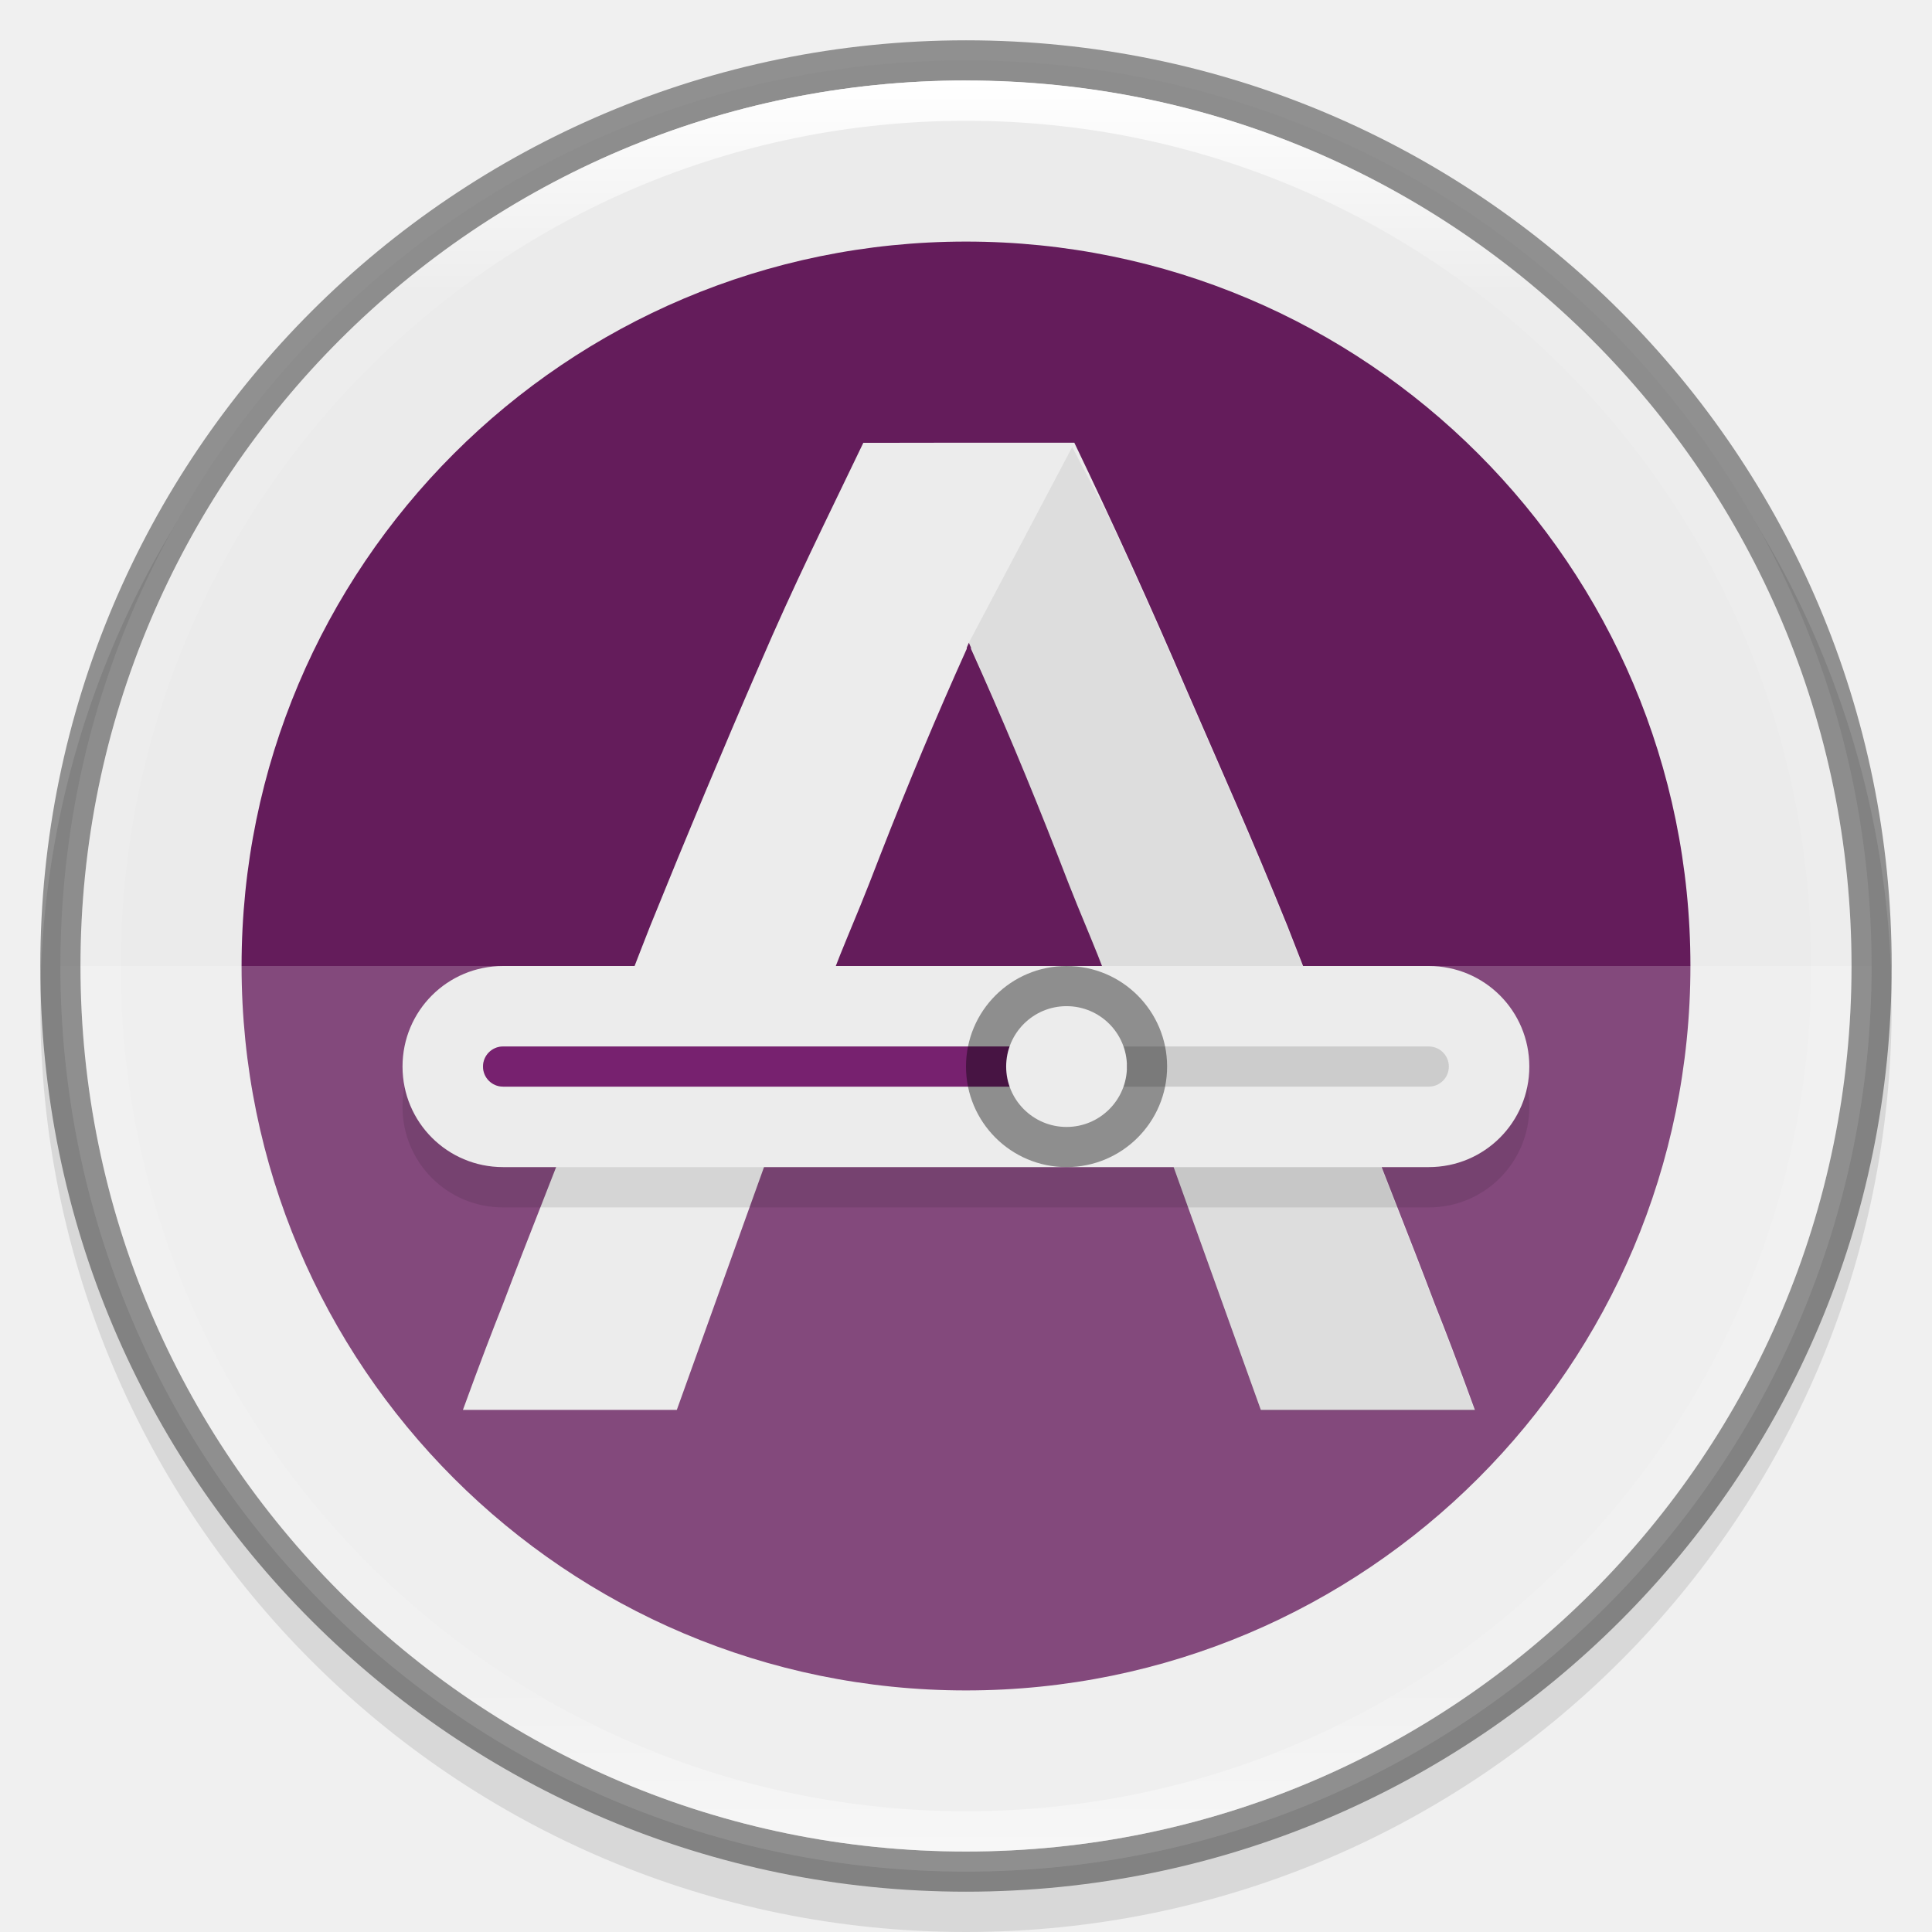
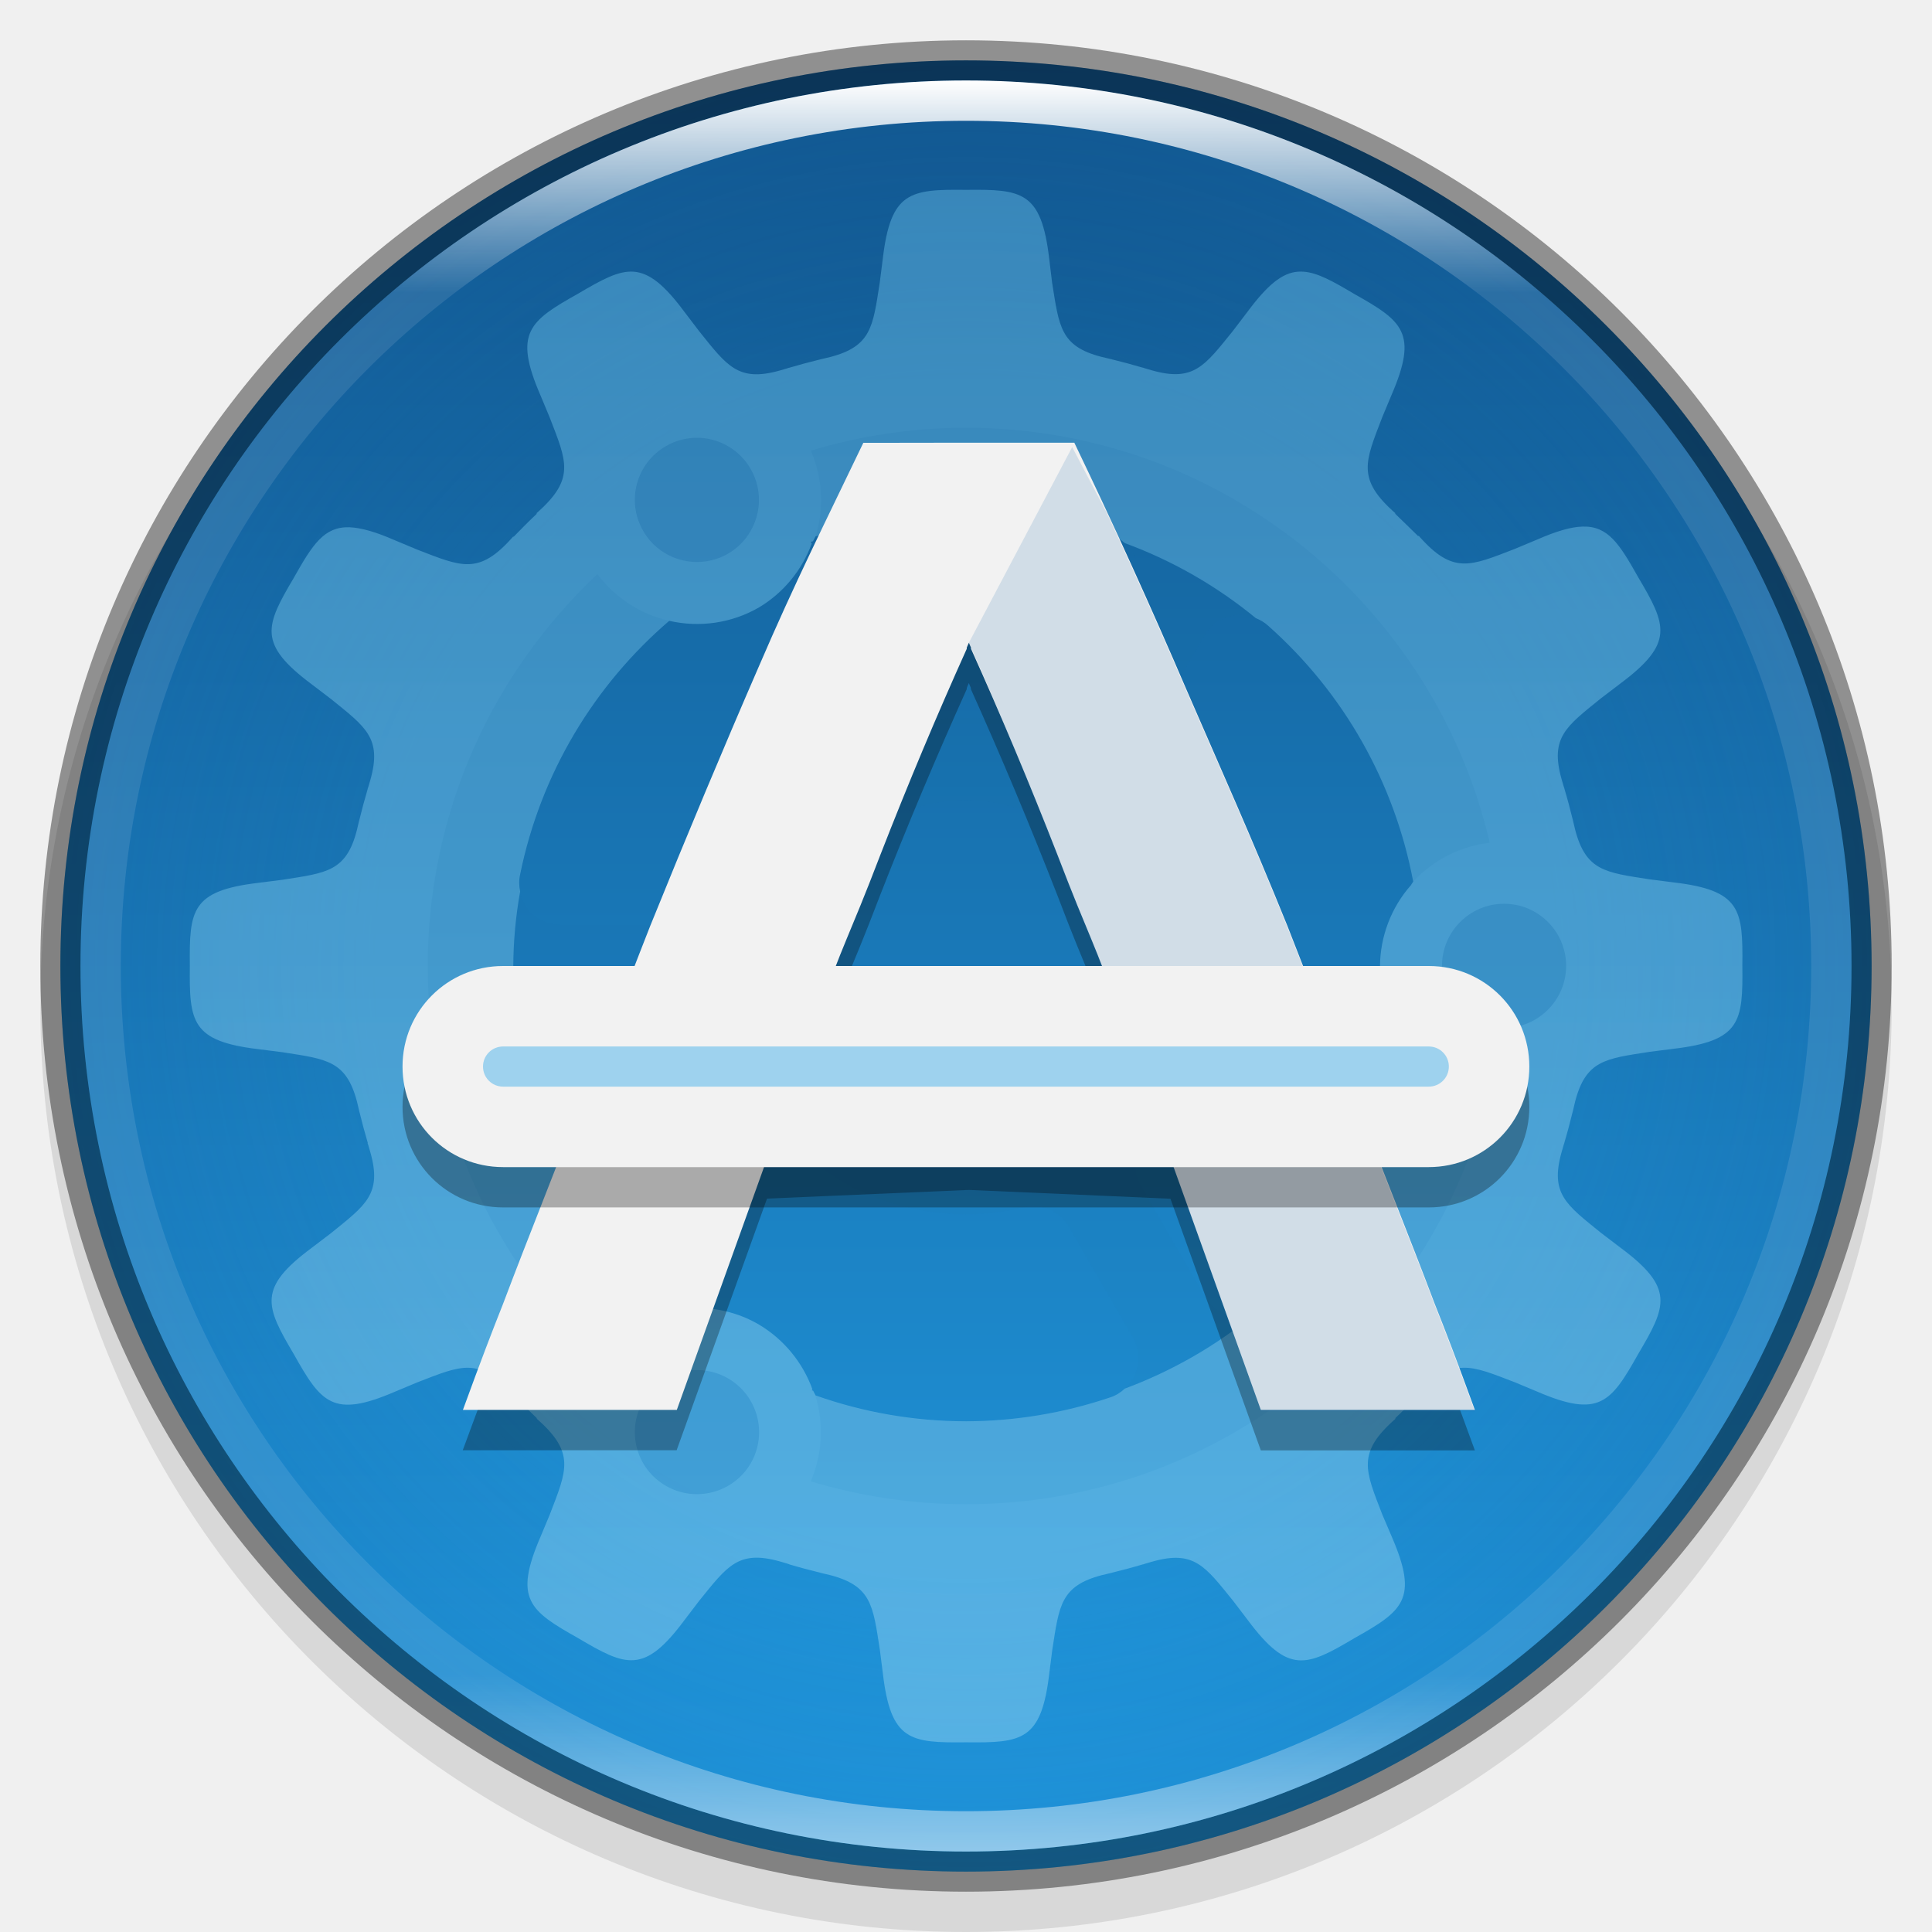
<svg xmlns="http://www.w3.org/2000/svg" xmlns:xlink="http://www.w3.org/1999/xlink" width="48" height="48" viewBox="0 0 12.7 12.7" version="1.1" id="svg5">
  <defs id="defs2">
    <linearGradient id="linearGradient1871">
      <stop style="stop-color:#ffffff;stop-opacity:1;" offset="0" id="stop1867" />
      <stop style="stop-color:#ffffff;stop-opacity:0.1" offset="0.12" id="stop2515" />
      <stop style="stop-color:#ffffff;stop-opacity:0.102" offset="0.9" id="stop2581" />
      <stop style="stop-color:#ffffff;stop-opacity:0.502" offset="1" id="stop1869" />
    </linearGradient>
    <linearGradient xlink:href="#linearGradient1871" id="linearGradient1198" x1="6.35" y1="0.529" x2="6.35" y2="12.171" gradientUnits="userSpaceOnUse" />
+     <radialGradient xlink:href="#linearGradient1366" id="radialGradient1368" cx="2.117" cy="2.117" fx="2.117" fy="2.117" r="1.323" gradientUnits="userSpaceOnUse" gradientTransform="matrix(4.5,0,0,4.5,-3.174998,-3.174999)" />
+     <linearGradient id="linearGradient1366">
+       <stop style="stop-color:#1463a5;stop-opacity:0" offset="0" id="stop1362" />
+       <stop style="stop-color:#1463a5;stop-opacity:0" offset="0.65" id="stop1626" />
+       <stop style="stop-color:#1463a5;stop-opacity:1" offset="1" id="stop1364" />
+     </linearGradient>
+     <linearGradient xlink:href="#linearGradient2344" id="linearGradient2346" x1="2.117" y1="0.132" x2="2.117" y2="4.101" gradientUnits="userSpaceOnUse" gradientTransform="scale(3)" />
+     <linearGradient id="linearGradient2344">
+       <stop style="stop-color:#11558d;stop-opacity:1;" offset="0" id="stop2340" />
+       <stop style="stop-color:#219ce3;stop-opacity:1" offset="1" id="stop2342" />
+     </linearGradient>
+     <linearGradient id="linearGradient4868">
+       <stop style="stop-color:#aee3f8;stop-opacity:1;" offset="0" id="stop4864" />
+       <stop style="stop-color:#6dc7f1;stop-opacity:1" offset="1" id="stop4866" />
+     </linearGradient>
+     <linearGradient xlink:href="#linearGradient4868" id="linearGradient1701" x1="6.35" y1="12.435" x2="6.35" y2="0.265" gradientUnits="userSpaceOnUse" gradientTransform="translate(-8.99e-5,-5.57e-5)" />
  </defs>
  <circle style="opacity:0.1;fill:#000000;fill-opacity:1;stroke-width:0.529;stroke-linecap:round;stroke-linejoin:round" id="path3625" cx="6.35" cy="6.615" r="6.085" />
-   <circle style="fill:#ebebeb;fill-opacity:1;stroke-width:0.529;stroke-linecap:round;stroke-linejoin:round" id="path986-6" cx="6.35" cy="6.35" r="5.953" />
-   <circle style="opacity:1;fill:#641c5b;fill-opacity:1;stroke-width:0.291;stroke-linejoin:round;stroke-opacity:0.502" id="path1048" cx="6.35" cy="6.35" r="4.762" />
-   <path id="rect10194" style="opacity:0.2;fill:#ffffff;fill-opacity:1;stroke-width:0.265" d="M 0.397,6.35 A 5.953,5.953 0 0 0 6.35,12.303 5.953,5.953 0 0 0 12.303,6.35 Z" />
-   <path d="M 5.675,2.911 C 5.419,3.445 5.226,3.828 4.99,4.377 4.755,4.918 4.516,5.489 4.274,6.087 4.183,6.318 4.091,6.559 3.998,6.8 3.941,6.931 3.876,7.087 3.776,7.358 3.607,7.806 3.494,8.076 3.306,8.573 3.237,8.747 3.162,8.941 3.043,9.268 H 4.449 L 5.043,7.614 6.369,7.557 7.694,7.614 8.288,9.268 H 9.695 C 9.576,8.941 9.501,8.746 9.432,8.573 9.244,8.076 9.131,7.806 8.962,7.358 8.861,7.087 8.797,6.931 8.74,6.8 8.647,6.559 8.554,6.318 8.463,6.087 8.221,5.489 8.035,5.077 7.8,4.535 7.565,3.987 7.319,3.445 7.062,2.91 h -0.021 l -0.711,8.47e-5 H 6.302 L 5.696,2.911 Z m 0.694,1.314 c 0.005,0.011 0.009,0.022 0.014,0.032 v 0.008 c 0.196,0.435 0.385,0.885 0.567,1.351 0.221,0.577 0.224,0.522 0.445,1.142 l -1.026,0.037 -1.026,-0.037 C 5.564,6.139 5.567,6.194 5.788,5.617 5.97,5.15 6.159,4.7 6.355,4.265 v -0.008 c 0.005,-0.011 0.009,-0.022 0.014,-0.032 z" style="fill:#ececec;stroke-width:0.265;enable-background:new" id="path969" />
-   <path d="M 7.048,2.939 6.369,4.225 c 0.192,0.428 0.402,0.944 0.581,1.402 0.221,0.577 0.224,0.522 0.445,1.142 L 7.049,6.781 7.289,7.606 7.694,7.624 8.288,9.278 H 9.695 C 9.576,8.951 9.5,8.756 9.432,8.583 9.244,8.086 9.13,7.816 8.962,7.368 8.861,7.097 8.797,6.941 8.74,6.81 8.647,6.569 8.554,6.328 8.463,6.097 8.221,5.498 8.035,5.087 7.8,4.545 7.63,4.15 7.455,3.758 7.274,3.369 Z" style="opacity:0.1;fill:#4d4d4d;stroke-width:0.265;enable-background:new" id="path1224" />
-   <path d="m 3.307,6.615 h 6.085 c 0.366,0 0.661,0.295 0.661,0.661 0,0.366 -0.295,0.661 -0.661,0.661 H 3.307 c -0.366,0 -0.661,-0.295 -0.661,-0.661 0,-0.366 0.295,-0.661 0.661,-0.661 z" style="opacity:0.1;fill:#000000;stroke-width:0.076" id="path3061" />
-   <path id="rect2871" style="fill:#ececec;stroke-width:0.287" d="m 3.307,6.35 h 6.085 c 0.366,0 0.661,0.295 0.661,0.661 0,0.366 -0.295,0.661 -0.661,0.661 H 3.307 c -0.366,0 -0.661,-0.295 -0.661,-0.661 C 2.646,6.645 2.941,6.35 3.307,6.35 Z" />
-   <path d="m 3.307,6.879 h 6.085 c 0.073,0 0.132,0.059 0.132,0.132 0,0.073 -0.059,0.132 -0.132,0.132 H 3.307 c -0.073,0 -0.132,-0.059 -0.132,-0.132 0,-0.073 0.059,-0.132 0.132,-0.132 z" style="opacity:0.2;fill:#4d4d4d;fill-opacity:1;stroke-width:0.004" id="path3550" />
-   <path d="M 3.307,6.879 H 7.276 c 0.073,0 0.132,0.059 0.132,0.132 0,0.073 -0.059,0.132 -0.132,0.132 H 3.307 c -0.073,0 -0.132,-0.059 -0.132,-0.132 0,-0.073 0.059,-0.132 0.132,-0.132 z" style="fill:#77216f;fill-opacity:1;stroke-width:0.015" id="path3217" />
-   <circle style="opacity:0.4;fill:#000000;fill-opacity:1;stroke-width:0.287" id="path3573" cx="7.011" cy="7.011" r="0.661" />
-   <circle style="fill:#ececec;fill-opacity:1;stroke-width:0.287" id="path3721" cx="7.011" cy="7.011" r="0.397" />
+   <circle style="fill:url(#linearGradient2346);fill-opacity:1;stroke-width:0.529;stroke-linecap:round;stroke-linejoin:round" id="path986" cx="6.35" cy="6.35" r="5.953" />
+   <circle style="opacity:0.2;fill:url(#radialGradient1368);fill-opacity:1;stroke-width:2.381;stroke-linecap:round;stroke-linejoin:round" id="path937" cx="6.35" cy="6.35" r="5.953" />
+   <g id="g867" style="opacity:0.4">
+     <path d="m 6.35,1.248 c -0.367,-0.004 -0.495,0.01 -0.547,0.453 l -0.02,0.157 c -0.045,0.288 -0.054,0.418 -0.326,0.489 -0.018,0.004 -0.036,0.008 -0.055,0.013 -0.004,8.731e-4 -0.008,0.002 -0.013,0.003 l 5.292e-4,1.064e-4 c -0.069,0.017 -0.137,0.035 -0.204,0.055 l 5.292e-4,-7.144e-4 c -0.011,0.004 -0.021,0.007 -0.032,0.01 -0.01,0.003 -0.02,0.006 -0.031,0.009 C 4.851,2.512 4.778,2.404 4.595,2.176 L 4.499,2.05 C 4.366,1.871 4.27,1.795 4.167,1.786 4.065,1.778 3.957,1.838 3.799,1.931 3.479,2.111 3.375,2.187 3.552,2.597 l 0.061,0.146 c 0.113,0.293 0.171,0.406 -0.089,0.633 l 0.007,-0.001 C 3.478,3.425 3.425,3.478 3.374,3.531 l 0.002,-0.007 C 3.149,3.784 3.036,3.726 2.743,3.613 L 2.597,3.552 C 2.469,3.496 2.374,3.469 2.297,3.466 2.13,3.461 2.055,3.579 1.931,3.799 1.744,4.115 1.692,4.232 2.05,4.499 l 0.126,0.096 c 0.227,0.184 0.336,0.256 0.259,0.53 -0.003,0.01 -0.006,0.02 -0.009,0.031 -0.003,0.011 -0.006,0.021 -0.01,0.032 l 7.938e-4,-6.085e-4 c -0.02,0.067 -0.038,0.135 -0.055,0.204 l -1.058e-4,-6.085e-4 c -7.938e-4,0.004 -0.002,0.008 -0.003,0.012 -0.004,0.018 -0.008,0.036 -0.013,0.055 C 2.276,5.729 2.146,5.738 1.858,5.783 L 1.701,5.803 C 1.257,5.855 1.244,5.983 1.248,6.35 c -0.004,0.367 0.01,0.495 0.453,0.547 l 0.157,0.02 c 0.288,0.045 0.418,0.054 0.489,0.326 0.004,0.018 0.008,0.036 0.013,0.055 7.938e-4,0.004 0.002,0.008 0.003,0.013 l 1.058e-4,-6.35e-4 c 0.017,0.069 0.035,0.137 0.055,0.204 L 2.416,7.513 c 0.004,0.011 0.007,0.021 0.01,0.032 0.003,0.01 0.006,0.02 0.009,0.031 0.077,0.274 -0.032,0.346 -0.259,0.53 l -0.126,0.096 C 1.692,8.467 1.744,8.585 1.931,8.901 2.111,9.221 2.187,9.325 2.597,9.148 L 2.743,9.087 C 3.036,8.974 3.149,8.915 3.376,9.175 l -0.001,-0.007 c 0.051,0.054 0.103,0.106 0.157,0.157 l -0.007,-0.002 c 0.26,0.227 0.201,0.34 0.089,0.633 l -0.061,0.146 c -0.177,0.41 -0.073,0.486 0.247,0.666 0.316,0.187 0.434,0.239 0.7,-0.119 l 0.096,-0.126 c 0.184,-0.227 0.256,-0.336 0.53,-0.259 0.01,0.003 0.02,0.006 0.031,0.009 0.011,0.003 0.021,0.006 0.032,0.01 L 5.187,10.283 c 0.067,0.02 0.135,0.038 0.204,0.055 l -5.291e-4,1.06e-4 c 0.004,8.73e-4 0.008,0.002 0.012,0.003 0.018,0.004 0.036,0.009 0.055,0.013 0.272,0.071 0.281,0.201 0.326,0.489 l 0.02,0.157 c 0.052,0.444 0.18,0.457 0.547,0.453 0.367,0.004 0.495,-0.01 0.547,-0.453 l 0.02,-0.157 c 0.045,-0.288 0.054,-0.418 0.326,-0.489 0.018,-0.004 0.036,-0.008 0.055,-0.013 0.004,-9e-4 0.008,-0.002 0.012,-0.003 l -5.292e-4,-1.07e-4 c 0.069,-0.017 0.137,-0.035 0.204,-0.055 l -5.292e-4,8.2e-4 c 0.011,-0.004 0.021,-0.007 0.032,-0.01 0.01,-0.003 0.02,-0.006 0.031,-0.009 0.274,-0.077 0.346,0.032 0.53,0.259 l 0.096,0.126 c 0.267,0.358 0.385,0.306 0.7,0.119 0.32,-0.18 0.424,-0.256 0.247,-0.666 L 9.087,9.957 C 8.974,9.664 8.916,9.551 9.176,9.324 l -0.007,0.001 c 0.054,-0.051 0.106,-0.103 0.157,-0.157 l -0.002,0.007 c 0.227,-0.26 0.34,-0.201 0.633,-0.089 l 0.146,0.061 c 0.41,0.177 0.486,0.073 0.666,-0.247 0.187,-0.316 0.24,-0.434 -0.119,-0.7 l -0.126,-0.096 c -0.227,-0.184 -0.336,-0.256 -0.259,-0.53 0.003,-0.01 0.006,-0.02 0.009,-0.031 0.003,-0.011 0.006,-0.021 0.01,-0.032 l -7.94e-4,6.35e-4 c 0.02,-0.067 0.038,-0.135 0.055,-0.204 l 1.05e-4,6.35e-4 c 7.94e-4,-0.004 0.002,-0.008 0.003,-0.013 0.004,-0.018 0.009,-0.036 0.013,-0.055 0.071,-0.272 0.201,-0.281 0.489,-0.326 l 0.157,-0.02 c 0.444,-0.052 0.457,-0.18 0.453,-0.547 0.004,-0.367 -0.009,-0.495 -0.453,-0.547 l -0.157,-0.02 c -0.288,-0.045 -0.418,-0.054 -0.489,-0.326 -0.004,-0.018 -0.008,-0.036 -0.013,-0.055 -7.94e-4,-0.004 -0.002,-0.008 -0.003,-0.013 l -1.05e-4,6.35e-4 c -0.017,-0.069 -0.035,-0.137 -0.055,-0.204 l 5.29e-4,6.086e-4 c -0.004,-0.011 -0.007,-0.022 -0.01,-0.032 -0.003,-0.01 -0.006,-0.02 -0.009,-0.031 -0.077,-0.274 0.032,-0.346 0.259,-0.53 l 0.126,-0.096 c 0.358,-0.267 0.306,-0.384 0.119,-0.7 -0.124,-0.22 -0.198,-0.338 -0.366,-0.333 -0.076,0.002 -0.172,0.03 -0.3,0.086 l -0.146,0.061 c -0.293,0.113 -0.406,0.171 -0.633,-0.089 l 0.001,0.007 C 9.274,3.478 9.222,3.425 9.168,3.374 l 0.007,0.002 c -0.26,-0.227 -0.201,-0.34 -0.089,-0.633 l 0.061,-0.146 c 0.177,-0.41 0.073,-0.486 -0.247,-0.666 -0.138,-0.082 -0.238,-0.138 -0.33,-0.145 -0.013,-0.001 -0.026,-0.001 -0.039,0 -0.102,0.008 -0.198,0.085 -0.331,0.264 l -0.096,0.126 c -0.184,0.227 -0.256,0.336 -0.53,0.259 -0.01,-0.003 -0.02,-0.006 -0.031,-0.009 -0.011,-0.003 -0.021,-0.006 -0.032,-0.01 l 5.292e-4,8.202e-4 c -0.067,-0.02 -0.135,-0.038 -0.204,-0.055 l 5.292e-4,-1.061e-4 c -0.004,-8.732e-4 -0.008,-0.002 -0.013,-0.003 -0.018,-0.004 -0.036,-0.008 -0.055,-0.013 C 6.97,2.276 6.962,2.146 6.916,1.858 L 6.897,1.701 C 6.845,1.257 6.717,1.244 6.35,1.248 Z m 0,2.109 c 2.117e-4,-1.1e-6 5.292e-4,-1.1e-6 7.937e-4,0 0.322,8.731e-4 0.641,0.054 0.947,0.156 0.037,0.012 0.069,0.033 0.096,0.057 0.313,0.115 0.604,0.282 0.861,0.493 0.029,0.012 0.056,0.027 0.079,0.048 0.501,0.443 0.834,1.037 0.956,1.684 -0.004,0.007 -0.009,0.014 -0.013,0.02 l 5.29e-4,0.003 h -0.002 c -0.13,0.147 -0.202,0.336 -0.204,0.532 2.65e-4,0.206 0.078,0.404 0.219,0.555 -0.123,0.646 -0.456,1.241 -0.957,1.683 -0.026,0.023 -0.055,0.038 -0.086,0.05 -0.255,0.209 -0.544,0.375 -0.853,0.49 -0.027,0.025 -0.059,0.046 -0.097,0.058 -0.305,0.103 -0.624,0.156 -0.946,0.157 -5.292e-4,2.1e-6 -0.001,2.1e-6 -0.001,0 -0.345,-3.705e-4 -0.678,-0.06 -0.989,-0.17 -0.005,-0.01 -0.011,-0.021 -0.016,-0.031 -0.003,-8.995e-4 -0.006,-0.002 -0.009,-0.003 l 0.004,-0.007 C 5.276,8.955 5.152,8.804 4.989,8.707 4.871,8.638 4.737,8.601 4.6,8.598 4.533,8.596 4.466,8.603 4.401,8.618 3.912,8.197 3.556,7.618 3.42,6.949 c -0.007,-0.035 -0.006,-0.069 0,-0.102 -0.029,-0.164 -0.045,-0.33 -0.046,-0.497 0.001,-0.164 0.016,-0.328 0.045,-0.489 -0.007,-0.035 -0.009,-0.072 -0.001,-0.109 C 3.554,5.081 3.909,4.502 4.399,4.081 4.6,4.127 4.811,4.096 4.989,3.993 5.15,3.897 5.272,3.748 5.336,3.573 l -0.006,-0.011 c 0.005,-0.002 0.01,-0.003 0.014,-0.004 0.006,-0.011 0.011,-0.021 0.017,-0.032 C 5.672,3.416 6.005,3.356 6.35,3.356 Z" style="color:#000000;display:inline;overflow:visible;visibility:visible;fill:url(#linearGradient1701);fill-opacity:1;fill-rule:nonzero;stroke:none;stroke-width:5.445;stroke-linecap:butt;stroke-linejoin:miter;stroke-miterlimit:4;stroke-dasharray:none;stroke-dashoffset:0;stroke-opacity:1;marker:none;enable-background:accumulate" id="path5150" />
+     <path d="m 6.35,2.812 c 1.674,0 3.077,1.165 3.443,2.728 C 9.601,5.562 9.422,5.653 9.29,5.795 9.167,5.149 8.834,4.554 8.334,4.111 8.281,4.064 8.211,4.04 8.141,4.043 8.048,4.048 7.964,4.099 7.918,4.179 l -0.42,0.728 c -0.06,0.104 -0.045,0.236 0.038,0.323 0.287,0.303 0.447,0.703 0.448,1.12 -5.103e-4,0.417 -0.16,0.818 -0.447,1.121 -0.083,0.087 -0.098,0.219 -0.038,0.323 l 0.419,0.726 c 0.086,0.149 0.287,0.182 0.416,0.068 C 8.834,8.145 9.167,7.551 9.29,6.905 9.422,7.047 9.601,7.138 9.793,7.16 9.427,8.723 8.024,9.888 6.35,9.888 c -0.355,0 -0.697,-0.053 -1.021,-0.15 0.077,-0.178 0.088,-0.378 0.031,-0.564 0.311,0.11 0.645,0.17 0.989,0.17 5.103e-4,2.1e-6 8.165e-4,2.1e-6 0.001,0 C 6.673,9.342 6.992,9.289 7.297,9.186 7.46,9.131 7.532,8.941 7.446,8.792 L 7.026,8.065 C 6.966,7.96 6.844,7.908 6.726,7.937 6.603,7.967 6.476,7.982 6.349,7.983 5.627,7.982 4.993,7.509 4.786,6.817 4.752,6.701 4.646,6.622 4.525,6.622 H 3.687 C 3.514,6.622 3.385,6.78 3.42,6.949 3.557,7.618 3.912,8.197 4.401,8.618 4.212,8.661 4.043,8.77 3.927,8.926 3.241,8.281 2.812,7.365 2.812,6.35 c 0,-1.016 0.429,-1.931 1.115,-2.576 0.116,0.155 0.283,0.264 0.472,0.307 -0.49,0.421 -0.846,1 -0.982,1.67 -0.034,0.169 0.094,0.327 0.267,0.327 h 0.842 c 0.12,1.02e-5 0.226,-0.079 0.261,-0.194 0.206,-0.692 0.84,-1.165 1.563,-1.166 0.127,6.888e-4 0.253,0.016 0.377,0.046 0.117,0.029 0.24,-0.024 0.3,-0.128 l 0.42,-0.728 C 7.532,3.758 7.46,3.568 7.297,3.513 6.992,3.41 6.673,3.357 6.351,3.356 c -5.103e-4,-1e-6 -5.103e-4,-1e-6 -7.654e-4,0 -0.345,2.04e-5 -0.678,0.06 -0.989,0.169 0.057,-0.185 0.046,-0.385 -0.031,-0.563 0.323,-0.097 0.665,-0.15 1.02,-0.15 z m 0,2.449 c -0.601,-5e-7 -1.089,0.487 -1.089,1.089 -5.1e-6,0.601 0.487,1.089 1.089,1.089 0.601,-5e-7 1.089,-0.487 1.089,-1.089 0,-0.601 -0.487,-1.089 -1.089,-1.089 z" style="color:#000000;display:inline;overflow:visible;visibility:visible;opacity:0.1;fill:#1463a5;fill-opacity:1;fill-rule:nonzero;stroke:none;stroke-width:1.389;stroke-linecap:butt;stroke-linejoin:miter;stroke-miterlimit:4;stroke-dasharray:4.166, 4.166;stroke-dashoffset:0;stroke-opacity:1;marker:none;enable-background:accumulate" id="path5389" />
+     <path d="M 4.6,2.878 C 4.739,2.885 4.865,2.962 4.934,3.082 5.047,3.277 4.98,3.527 4.785,3.64 4.59,3.752 4.34,3.685 4.228,3.49 4.115,3.295 4.182,3.045 4.377,2.933 4.445,2.893 4.522,2.875 4.6,2.878 Z m 5.287,3.063 c 0.225,0 0.408,0.183 0.408,0.408 0,0.225 -0.183,0.408 -0.408,0.408 -0.225,0 -0.408,-0.183 -0.408,-0.408 0,-0.225 0.183,-0.408 0.408,-0.408 z M 4.591,9.006 c 0.068,0.002 0.135,0.02 0.195,0.055 0.195,0.113 0.262,0.362 0.149,0.558 C 4.822,9.813 4.572,9.88 4.377,9.767 4.182,9.655 4.115,9.405 4.228,9.21 4.302,9.081 4.441,9.002 4.591,9.006 Z" style="display:inline;opacity:0.3;fill:#1463a5;fill-opacity:1;stroke:none;stroke-width:1.058;stroke-linecap:round;stroke-linejoin:round;stroke-miterlimit:4;stroke-dasharray:none;stroke-dashoffset:0;stroke-opacity:1;enable-background:new" id="path5608" />
+   </g>
+   <path d="M 5.675,3.175 C 5.419,3.71 5.226,4.092 4.991,4.641 4.755,5.183 4.516,5.753 4.274,6.352 4.183,6.582 4.091,6.823 3.998,7.065 3.941,7.195 3.876,7.352 3.776,7.622 3.607,8.071 3.494,8.341 3.305,8.838 c -0.069,0.173 -0.143,0.368 -0.263,0.695 h 0.801 0.605 l 0.594,-1.654 1.326,-0.057 0.92,0.04 0.406,0.018 0.594,1.654 h 0.605 0.802 C 9.576,9.205 9.501,9.011 9.432,8.838 9.244,8.341 9.131,8.071 8.962,7.622 8.861,7.352 8.797,7.195 8.74,7.065 8.647,6.823 8.554,6.582 8.464,6.352 8.221,5.753 8.035,5.342 7.8,4.8 7.647,4.443 7.488,4.09 7.326,3.739 7.308,3.701 7.292,3.662 7.274,3.624 l -0.02,-0.038 C 7.19,3.449 7.128,3.311 7.062,3.175 H 7.041 6.33 6.302 5.696 Z m 0.693,1.314 c 0.005,0.011 0.009,0.022 0.014,0.033 v 0.008 c 0.196,0.435 0.385,0.885 0.567,1.351 0.11,0.289 0.166,0.419 0.222,0.555 0.056,0.136 0.112,0.277 0.223,0.587 L 7.064,7.036 7.049,7.036 6.369,7.061 5.342,7.024 C 5.563,6.404 5.566,6.459 5.787,5.881 5.969,5.415 6.159,4.965 6.355,4.53 v -0.008 c 0.005,-0.011 0.009,-0.022 0.014,-0.033 z" style="font-style:normal;font-variant:normal;font-weight:300;font-stretch:normal;font-size:196.248px;line-height:1000%;font-family:Ubuntu;-inkscape-font-specification:'Ubuntu Light';letter-spacing:0px;word-spacing:0px;display:inline;opacity:0.3;fill:#000000;fill-opacity:1;stroke:none;stroke-width:1.298px;stroke-linecap:butt;stroke-linejoin:miter;stroke-opacity:1;enable-background:new" id="path5959" />
+   <path d="M 5.675,2.911 C 5.419,3.445 5.226,3.828 4.99,4.377 4.755,4.918 4.516,5.489 4.274,6.087 4.183,6.318 4.091,6.559 3.998,6.8 3.941,6.931 3.876,7.087 3.776,7.358 3.607,7.806 3.494,8.076 3.306,8.573 3.237,8.747 3.162,8.941 3.043,9.268 H 4.449 L 5.043,7.614 6.369,7.557 7.694,7.614 8.288,9.268 H 9.695 C 9.576,8.941 9.501,8.746 9.432,8.573 9.244,8.076 9.131,7.806 8.962,7.358 8.861,7.087 8.797,6.931 8.74,6.8 8.647,6.559 8.554,6.318 8.463,6.087 8.221,5.489 8.035,5.077 7.8,4.535 7.565,3.987 7.319,3.445 7.062,2.91 h -0.021 l -0.711,8.47e-5 H 6.302 L 5.696,2.911 Z m 0.694,1.314 c 0.005,0.011 0.009,0.022 0.014,0.032 v 0.008 c 0.196,0.435 0.385,0.885 0.567,1.351 0.221,0.577 0.224,0.522 0.445,1.142 l -1.026,0.037 -1.026,-0.037 C 5.564,6.139 5.567,6.194 5.788,5.617 5.97,5.15 6.159,4.7 6.355,4.265 v -0.008 c 0.005,-0.011 0.009,-0.022 0.014,-0.032 z" style="fill:#f2f2f2;stroke-width:0.265;enable-background:new;fill-opacity:1" id="path969" />
+   <path d="M 7.048,2.939 6.369,4.225 c 0.192,0.428 0.402,0.944 0.581,1.402 0.221,0.577 0.224,0.522 0.445,1.142 L 7.049,6.781 7.289,7.606 7.694,7.624 8.288,9.278 H 9.695 C 9.576,8.951 9.5,8.756 9.432,8.583 9.244,8.086 9.13,7.816 8.962,7.368 8.861,7.097 8.797,6.941 8.74,6.81 8.647,6.569 8.554,6.328 8.463,6.097 8.221,5.498 8.035,5.087 7.8,4.545 7.63,4.15 7.455,3.758 7.274,3.369 Z" style="opacity:0.15;fill:#1463a5;stroke-width:0.265;enable-background:new;fill-opacity:1" id="path1224" />
+   <path d="m 3.307,6.615 h 6.085 c 0.366,0 0.661,0.295 0.661,0.661 0,0.366 -0.295,0.661 -0.661,0.661 H 3.307 c -0.366,0 -0.661,-0.295 -0.661,-0.661 0,-0.366 0.295,-0.661 0.661,-0.661 z" style="opacity:0.3;fill:#000000;stroke-width:0.076" id="path3061" />
+   <path id="rect2871" style="fill:#f2f2f2;stroke-width:0.287;fill-opacity:1" d="m 3.307,6.35 h 6.085 c 0.366,0 0.661,0.295 0.661,0.661 0,0.366 -0.295,0.661 -0.661,0.661 H 3.307 c -0.366,0 -0.661,-0.295 -0.661,-0.661 C 2.646,6.645 2.941,6.35 3.307,6.35 Z" />
+   <path d="m 3.307,6.879 h 6.085 c 0.073,0 0.132,0.059 0.132,0.132 0,0.073 -0.059,0.132 -0.132,0.132 H 3.307 c -0.073,0 -0.132,-0.059 -0.132,-0.132 0,-0.073 0.059,-0.132 0.132,-0.132 z" style="opacity:0.65;fill:#72c1ec;fill-opacity:1;stroke-width:0.004" id="path3550" />
  <path id="path854" style="opacity:0.4;fill:#000000;stroke-width:0.529;stroke-linecap:round;stroke-linejoin:round" d="M 6.35,0.265 A 6.085,6.085 0 0 0 0.265,6.35 6.085,6.085 0 0 0 6.35,12.435 6.085,6.085 0 0 0 12.435,6.35 6.085,6.085 0 0 0 6.35,0.265 Z m 0,0.265 A 5.821,5.821 0 0 1 12.171,6.35 5.821,5.821 0 0 1 6.35,12.171 5.821,5.821 0 0 1 0.529,6.35 5.821,5.821 0 0 1 6.35,0.529 Z" />
  <path id="path1110" style="fill:url(#linearGradient1198);fill-opacity:1;stroke-width:0.529;stroke-linecap:round;stroke-linejoin:round" d="M 6.35,0.529 A 5.821,5.821 0 0 0 0.529,6.35 5.821,5.821 0 0 0 6.35,12.171 5.821,5.821 0 0 0 12.171,6.35 5.821,5.821 0 0 0 6.35,0.529 Z m 0,0.265 A 5.556,5.556 0 0 1 11.906,6.35 5.556,5.556 0 0 1 6.35,11.906 5.556,5.556 0 0 1 0.794,6.35 5.556,5.556 0 0 1 6.35,0.794 Z" />
</svg>
